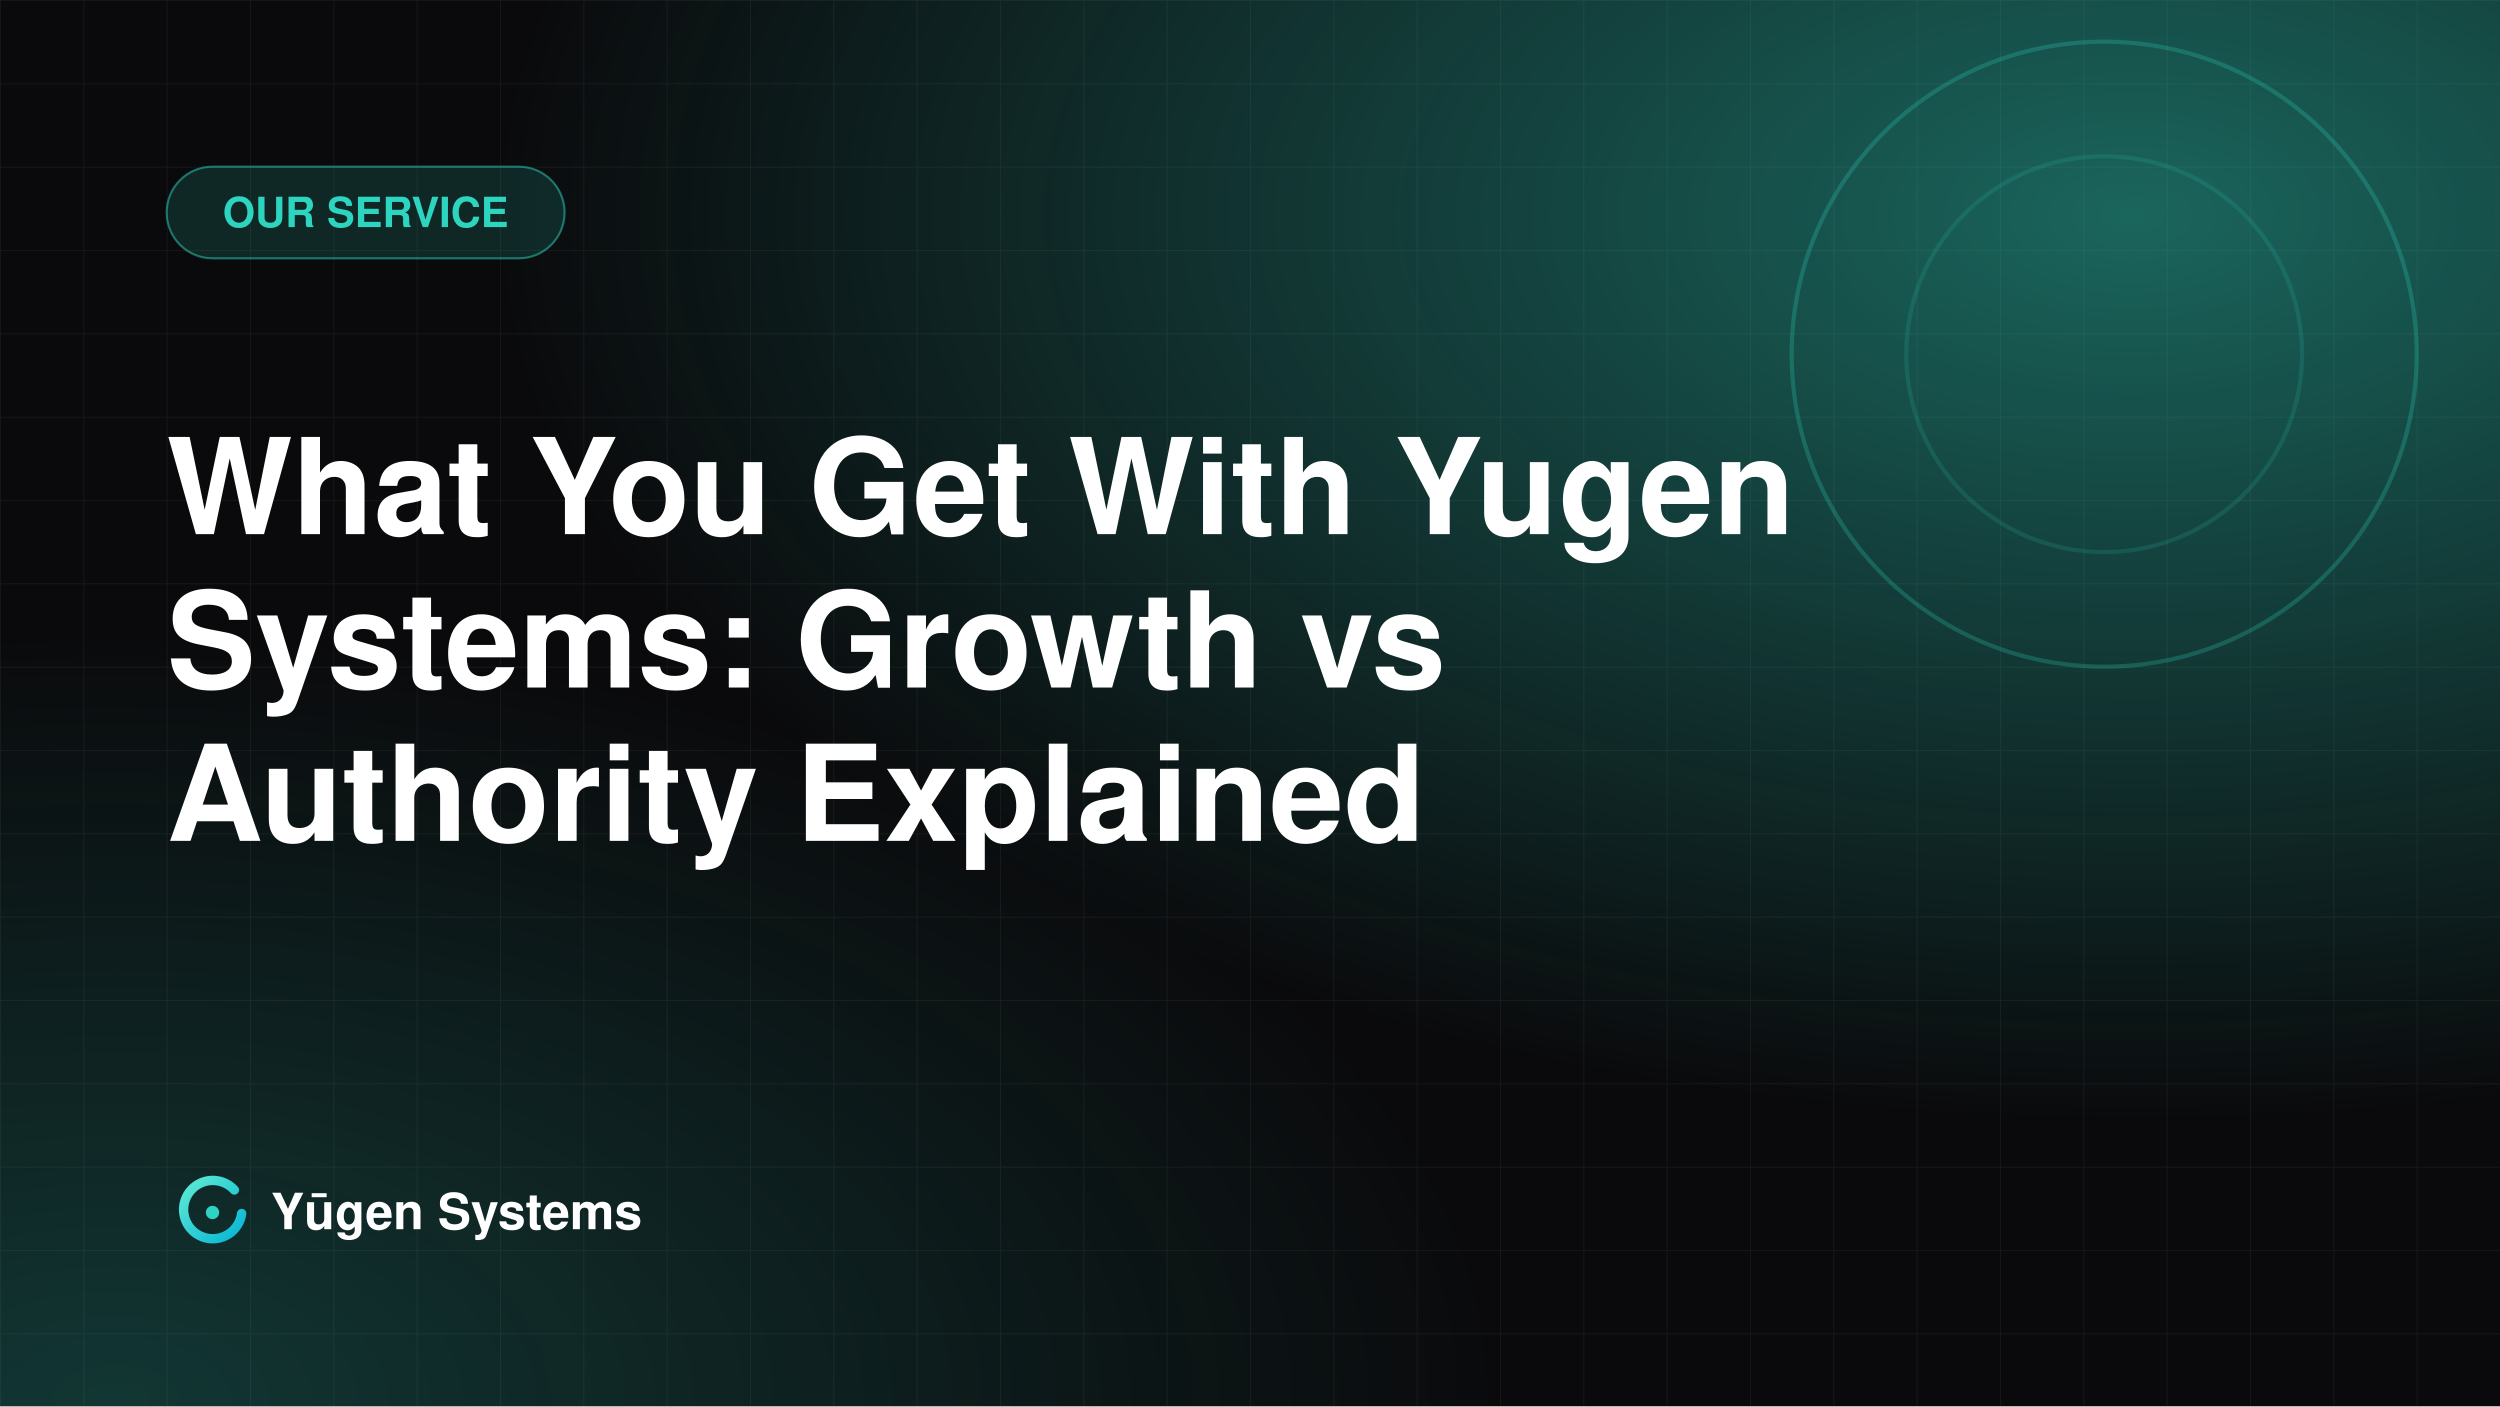
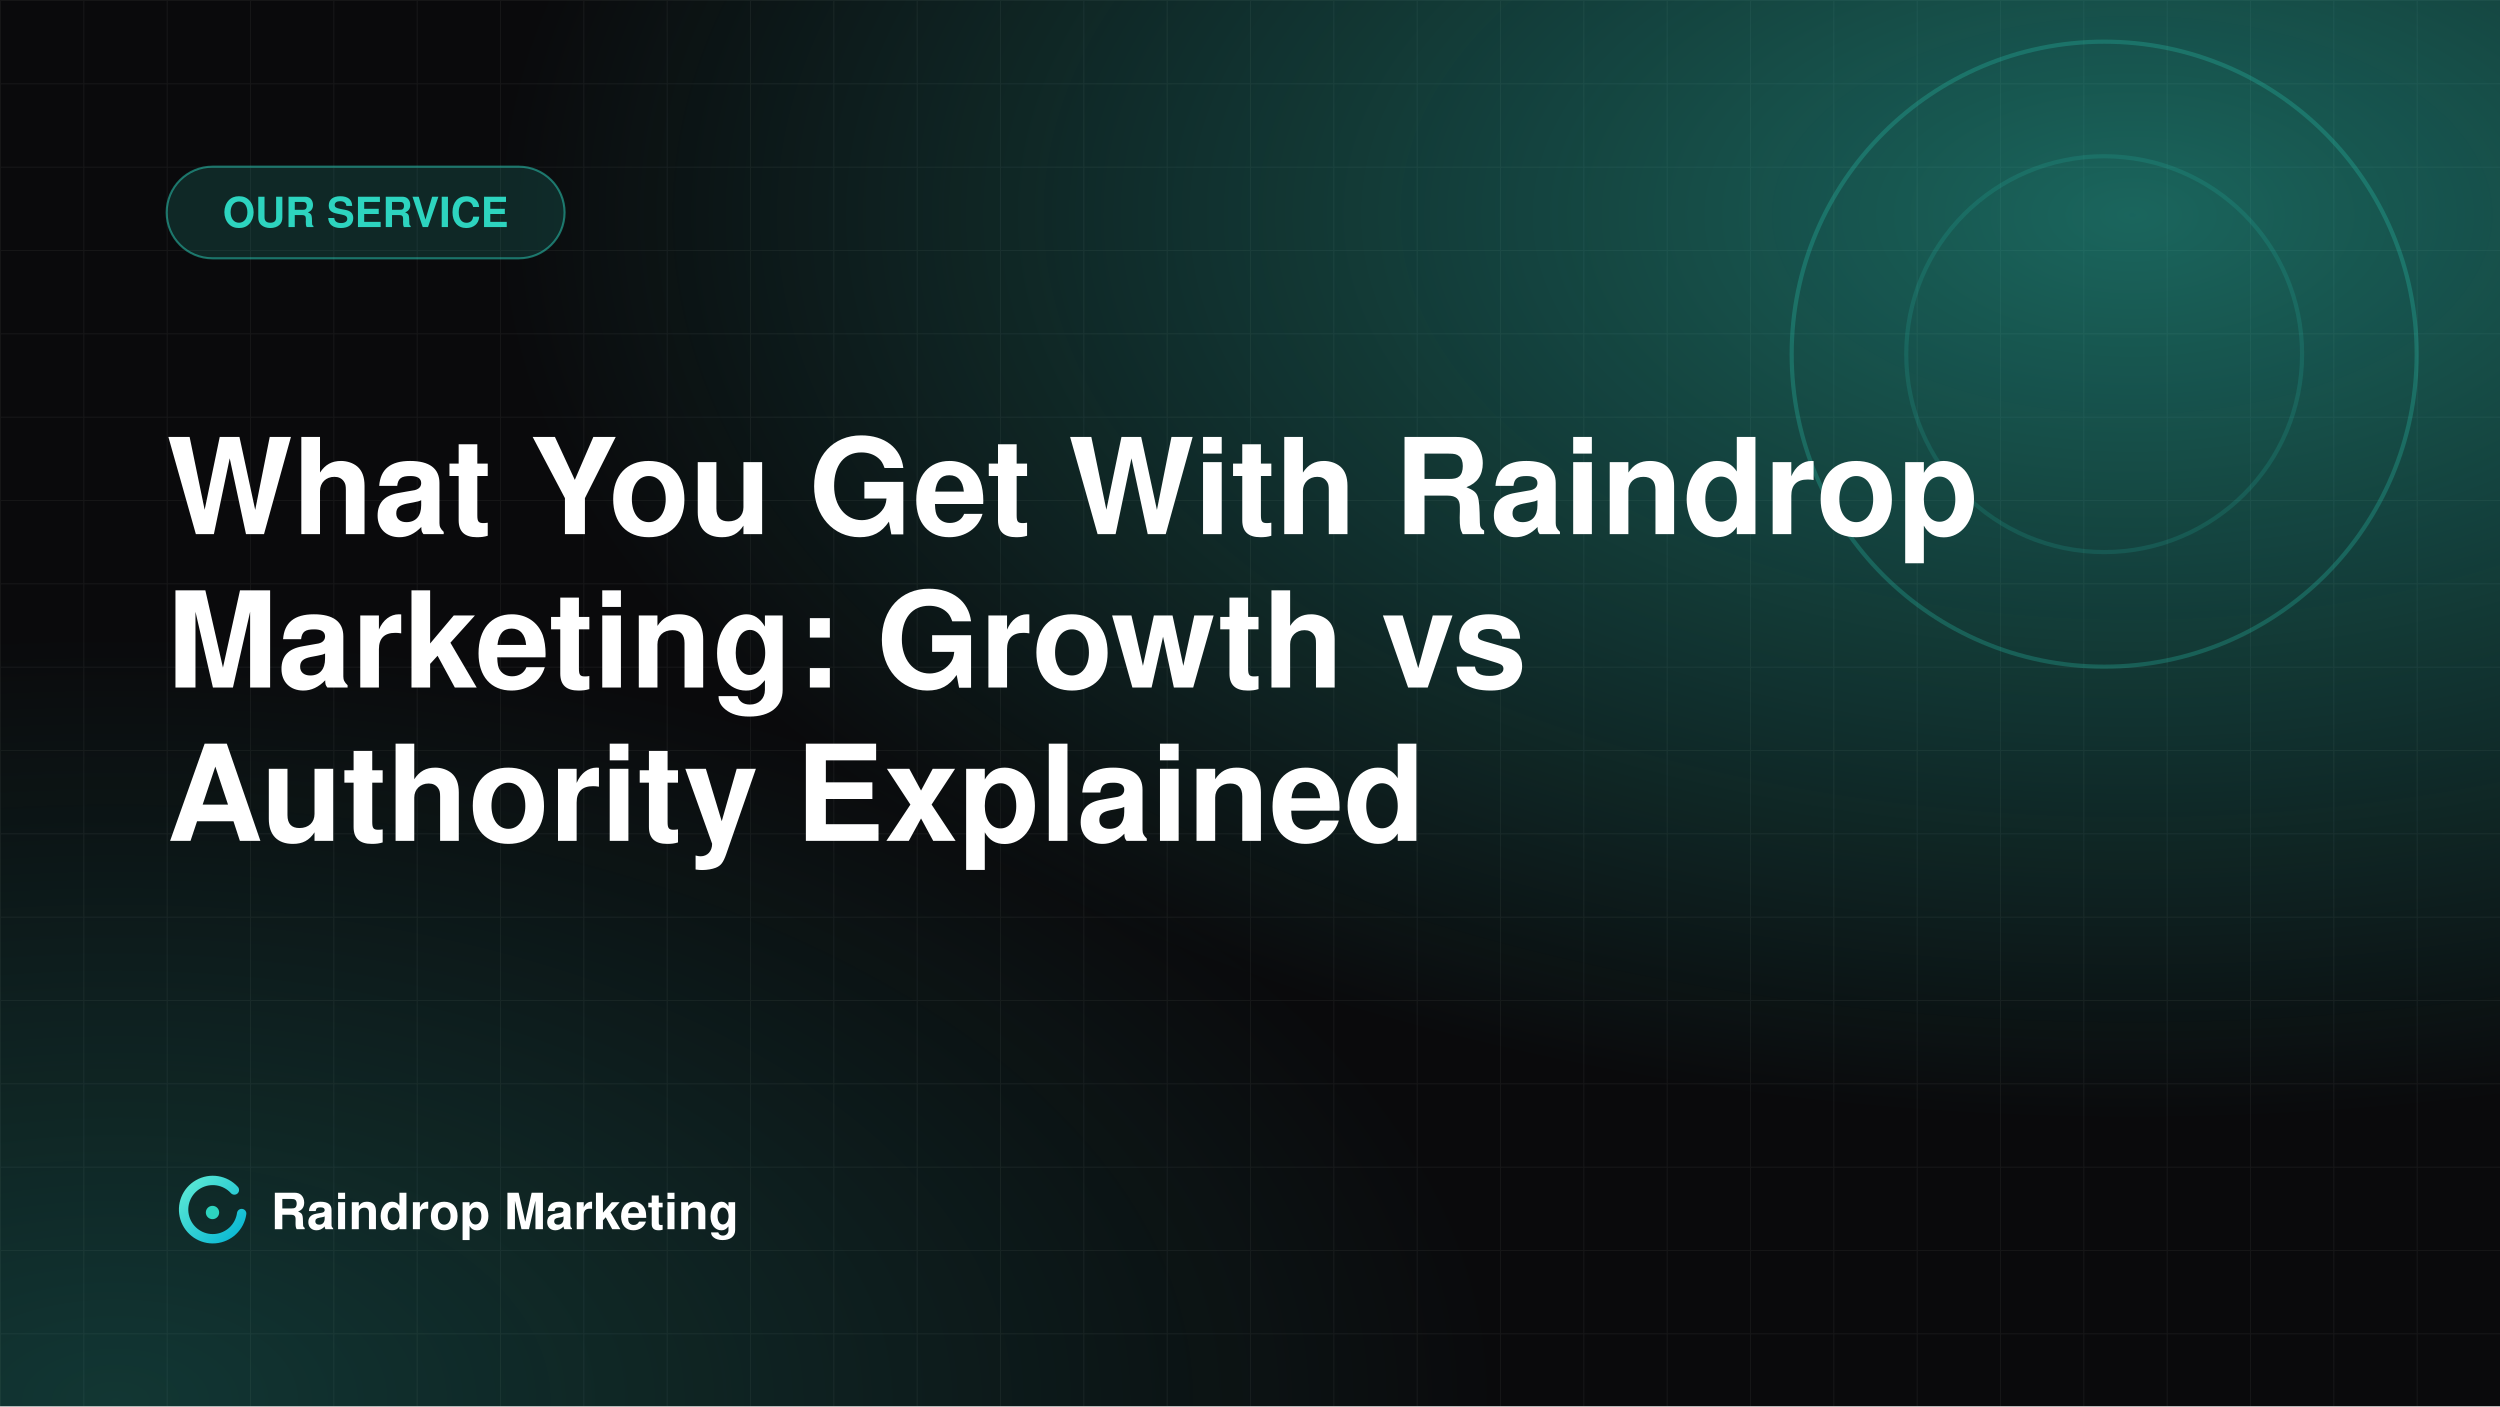
<svg xmlns="http://www.w3.org/2000/svg" viewBox="0 0 1200 675" width="1200" height="675">
  <defs>
    <radialGradient id="g1" cx="85%" cy="15%" r="65%">
      <stop offset="0" stop-color="#2dd4bf" stop-opacity="0.45" />
      <stop offset="1" stop-color="#2dd4bf" stop-opacity="0" />
    </radialGradient>
    <radialGradient id="g2" cx="5%" cy="100%" r="55%">
      <stop offset="0" stop-color="#2dd4bf" stop-opacity="0.22" />
      <stop offset="1" stop-color="#2dd4bf" stop-opacity="0" />
    </radialGradient>
    <pattern id="grid" width="40" height="40" patternUnits="userSpaceOnUse">
      <path d="M40 0H0V40" fill="none" stroke="#ffffff" stroke-opacity="0.05" />
    </pattern>
    <linearGradient id="enso" x1="0" y1="0" x2="1" y2="1">
      <stop offset="0" stop-color="#5eead4" />
      <stop offset="1" stop-color="#06b6d4" />
    </linearGradient>
  </defs>
  <rect width="1200" height="675" fill="#0a0a0c" />
  <rect width="1200" height="675" fill="url(#grid)" />
  <rect width="1200" height="675" fill="url(#g1)" />
  <rect width="1200" height="675" fill="url(#g2)" />
  <circle cx="1010" cy="170" r="150" fill="none" stroke="#2dd4bf" stroke-opacity="0.25" stroke-width="2" />
  <circle cx="1010" cy="170" r="95" fill="none" stroke="#2dd4bf" stroke-opacity="0.15" stroke-width="2" />
  <rect x="80" y="80" rx="22" ry="22" width="191" height="44" fill="#2dd4bf" fill-opacity="0.15" stroke="#2dd4bf" stroke-opacity="0.5" />
  <text x="175.5" y="109" text-anchor="middle" font-family="Segoe UI, Helvetica, Arial, sans-serif" font-size="20" font-weight="700" fill="#2dd4bf">OUR SERVICE</text>
-   <text x="80" y="256.4" font-family="Segoe UI, Helvetica, Arial, sans-serif" font-size="64" font-weight="800" fill="#ffffff">What You Get With Yugen</text>
-   <text x="80" y="330" font-family="Segoe UI, Helvetica, Arial, sans-serif" font-size="64" font-weight="800" fill="#ffffff">Systems: Growth vs</text>
+   <text x="80" y="256.4" font-family="Segoe UI, Helvetica, Arial, sans-serif" font-size="64" font-weight="800" fill="#ffffff">What You Get With Raindrop</text>
+   <text x="80" y="330" font-family="Segoe UI, Helvetica, Arial, sans-serif" font-size="64" font-weight="800" fill="#ffffff">Marketing: Growth vs</text>
  <text x="80" y="403.6" font-family="Segoe UI, Helvetica, Arial, sans-serif" font-size="64" font-weight="800" fill="#ffffff">Authority Explained</text>
  <g transform="translate(80 560)">
    <path d="M32.5 11.2A14 14 0 1 0 36 22.5" fill="none" stroke="url(#enso)" stroke-width="4.5" stroke-linecap="round" />
    <circle cx="22" cy="22" r="3.2" fill="#2dd4bf" />
-     <text x="50" y="30" font-family="Segoe UI, Helvetica, Arial, sans-serif" font-size="24" font-weight="700" fill="#ffffff">Yūgen Systems</text>
+     <text x="50" y="30" font-family="Segoe UI, Helvetica, Arial, sans-serif" font-size="24" font-weight="700" fill="#ffffff">Raindrop Marketing</text>
  </g>
</svg>
